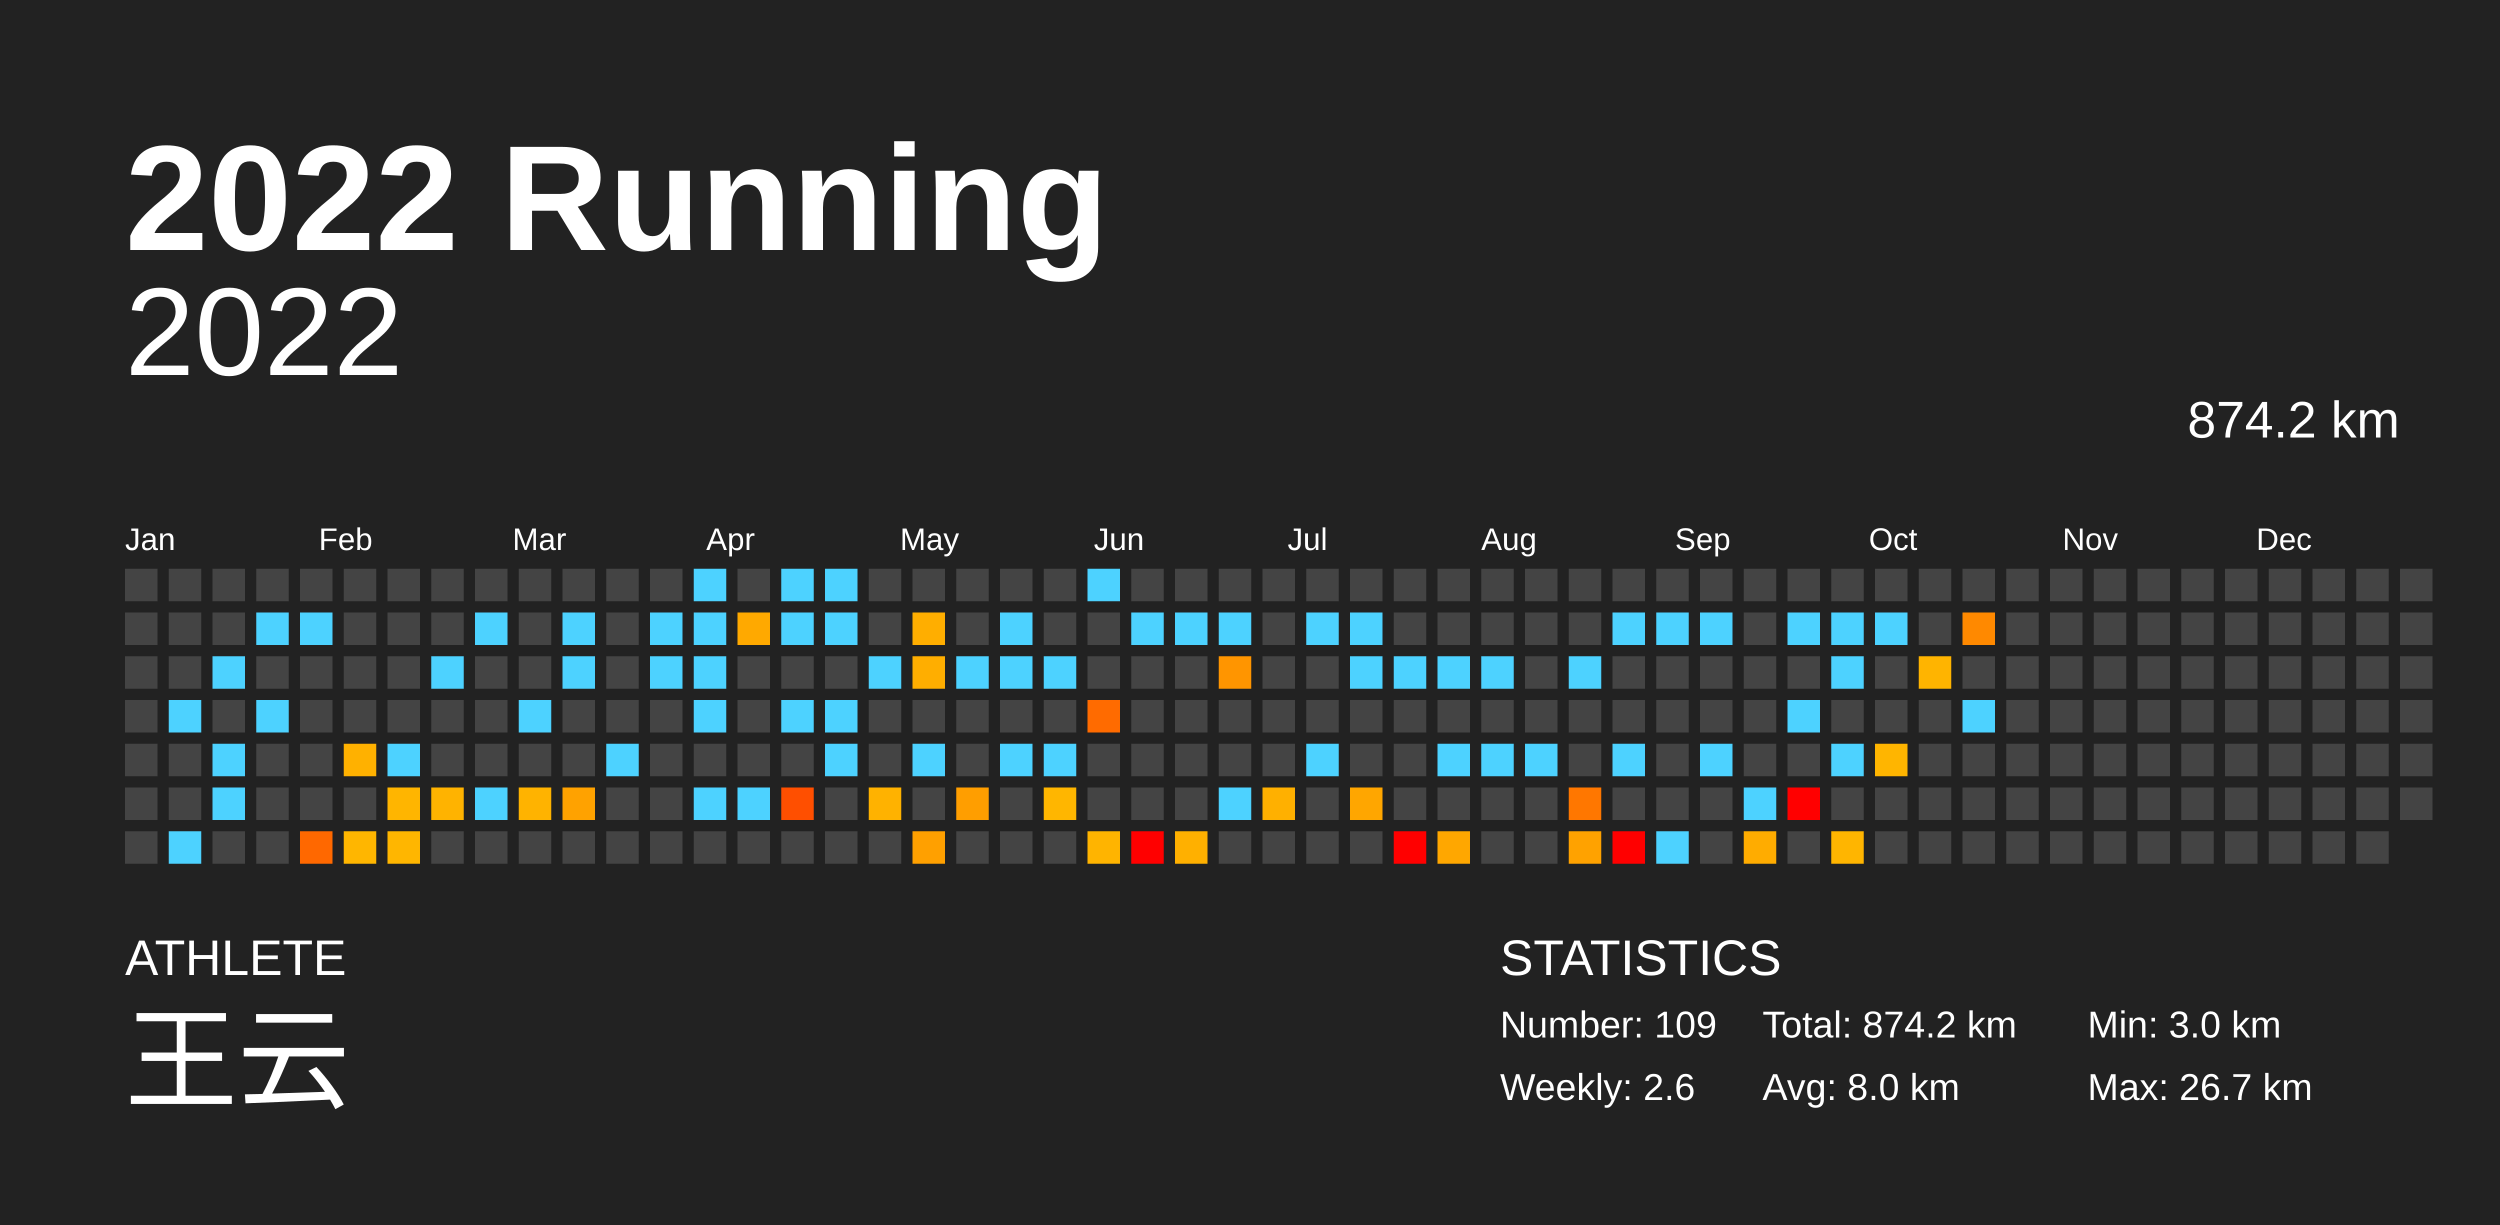
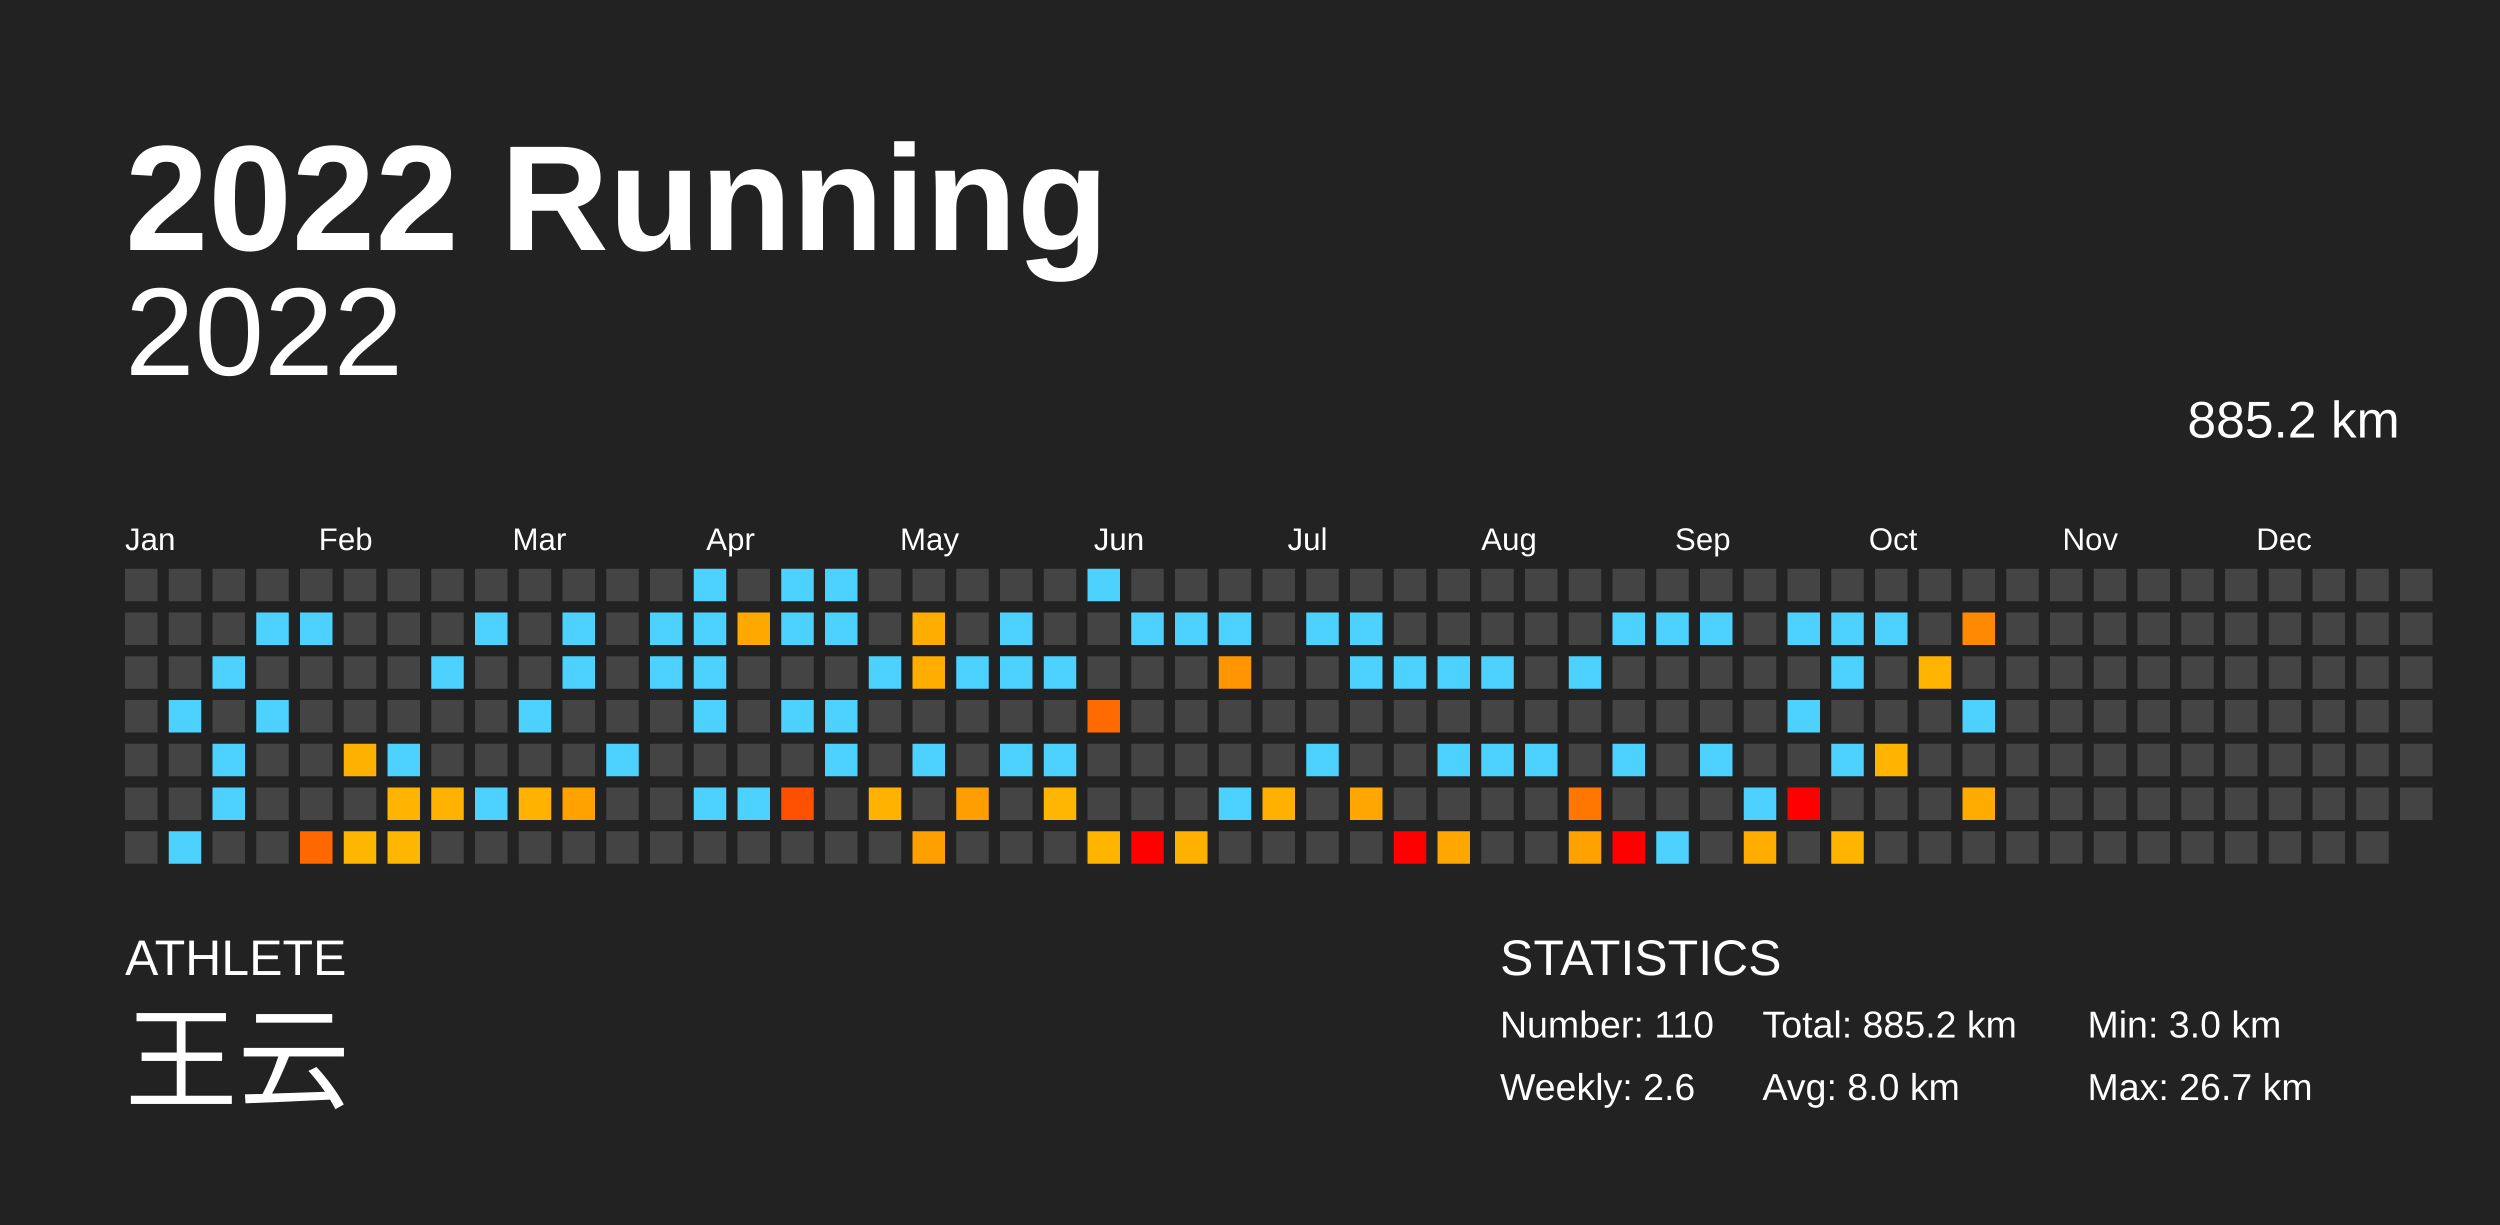
<svg xmlns="http://www.w3.org/2000/svg" baseProfile="full" height="98mm" version="1.1" viewBox="0,0,200,98" width="200mm">
  <defs />
  <rect fill="#222222" height="98" width="200" x="0" y="0" />
  <text fill="#FFFFFF" style="font-size:12px; font-family:Arial; font-weight:bold;" x="10" y="20">2022 Running</text>
  <text fill="#FFFFFF" style="font-size:4px; font-family:Arial" x="10" y="78">ATHLETE</text>
  <text fill="#FFFFFF" style="font-size:9px; font-family:Arial" x="10" y="88">王云</text>
  <text fill="#FFFFFF" style="font-size:4px; font-family:Arial" x="120" y="78">STATISTICS</text>
-   <text fill="#FFFFFF" style="font-size:3px; font-family:Arial" x="120" y="83">Number: 109</text>
+   <text fill="#FFFFFF" style="font-size:3px; font-family:Arial" x="120" y="83">Number: 110</text>
  <text fill="#FFFFFF" style="font-size:3px; font-family:Arial" x="120" y="88">Weekly: 2.6</text>
-   <text fill="#FFFFFF" style="font-size:3px; font-family:Arial" x="141" y="83">Total: 874.2 km</text>
+   <text fill="#FFFFFF" style="font-size:3px; font-family:Arial" x="141" y="83">Total: 885.2 km</text>
  <text fill="#FFFFFF" style="font-size:3px; font-family:Arial" x="141" y="88">Avg: 8.0 km</text>
  <text fill="#FFFFFF" style="font-size:3px; font-family:Arial" x="167" y="83">Min: 3.0 km</text>
  <text fill="#FFFFFF" style="font-size:3px; font-family:Arial" x="167" y="88">Max: 26.7 km</text>
  <text alignment-baseline="hanging" fill="#FFFFFF" style="font-size:10.0px; font-family:Arial;" x="10" y="30">2022</text>
-   <text alignment-baseline="hanging" fill="#FFFFFF" style="font-size:4.125px; font-family:Arial;" x="175" y="35">874.2 km</text>
+   <text alignment-baseline="hanging" fill="#FFFFFF" style="font-size:4.125px; font-family:Arial;" x="175" y="35">885.2 km</text>
  <text fill="#FFFFFF" style="font-size:2.5px; font-family:Arial" x="10.0" y="44">Jan</text>
  <text fill="#FFFFFF" style="font-size:2.5px; font-family:Arial" x="25.5" y="44">Feb</text>
  <text fill="#FFFFFF" style="font-size:2.5px; font-family:Arial" x="41.0" y="44">Mar</text>
  <text fill="#FFFFFF" style="font-size:2.5px; font-family:Arial" x="56.5" y="44">Apr</text>
  <text fill="#FFFFFF" style="font-size:2.5px; font-family:Arial" x="72.0" y="44">May</text>
  <text fill="#FFFFFF" style="font-size:2.5px; font-family:Arial" x="87.5" y="44">Jun</text>
  <text fill="#FFFFFF" style="font-size:2.5px; font-family:Arial" x="103.0" y="44">Jul</text>
  <text fill="#FFFFFF" style="font-size:2.5px; font-family:Arial" x="118.5" y="44">Aug</text>
  <text fill="#FFFFFF" style="font-size:2.5px; font-family:Arial" x="134.0" y="44">Sep</text>
  <text fill="#FFFFFF" style="font-size:2.5px; font-family:Arial" x="149.5" y="44">Oct</text>
  <text fill="#FFFFFF" style="font-size:2.5px; font-family:Arial" x="165.0" y="44">Nov</text>
  <text fill="#FFFFFF" style="font-size:2.5px; font-family:Arial" x="180.5" y="44">Dec</text>
  <rect fill="#444444" height="2.6" width="2.6" x="10.0" y="45.5" />
  <rect fill="#444444" height="2.6" width="2.6" x="10.0" y="49.0" />
  <rect fill="#444444" height="2.6" width="2.6" x="10.0" y="52.5" />
  <rect fill="#444444" height="2.6" width="2.6" x="10.0" y="56.0" />
  <rect fill="#444444" height="2.6" width="2.6" x="10.0" y="59.5" />
  <rect fill="#444444" height="2.6" width="2.6" x="10.0" y="63.0" />
  <rect fill="#444444" height="2.6" width="2.6" x="10.0" y="66.5" />
  <rect fill="#444444" height="2.6" width="2.6" x="13.5" y="45.5" />
  <rect fill="#444444" height="2.6" width="2.6" x="13.5" y="49.0" />
  <rect fill="#444444" height="2.6" width="2.6" x="13.5" y="52.5" />
  <rect fill="#4dd2ff" height="2.6" width="2.6" x="13.5" y="56.0" />
  <rect fill="#444444" height="2.6" width="2.6" x="13.5" y="59.5" />
  <rect fill="#444444" height="2.6" width="2.6" x="13.5" y="63.0" />
  <rect fill="#4dd2ff" height="2.6" width="2.6" x="13.5" y="66.5" />
  <rect fill="#444444" height="2.6" width="2.6" x="17.0" y="45.5" />
  <rect fill="#444444" height="2.6" width="2.6" x="17.0" y="49.0" />
  <rect fill="#4dd2ff" height="2.6" width="2.6" x="17.0" y="52.5" />
  <rect fill="#444444" height="2.6" width="2.6" x="17.0" y="56.0" />
  <rect fill="#4dd2ff" height="2.6" width="2.6" x="17.0" y="59.5" />
  <rect fill="#4dd2ff" height="2.6" width="2.6" x="17.0" y="63.0" />
  <rect fill="#444444" height="2.6" width="2.6" x="17.0" y="66.5" />
  <rect fill="#444444" height="2.6" width="2.6" x="20.5" y="45.5" />
  <rect fill="#4dd2ff" height="2.6" width="2.6" x="20.5" y="49.0" />
  <rect fill="#444444" height="2.6" width="2.6" x="20.5" y="52.5" />
  <rect fill="#4dd2ff" height="2.6" width="2.6" x="20.5" y="56.0" />
  <rect fill="#444444" height="2.6" width="2.6" x="20.5" y="59.5" />
  <rect fill="#444444" height="2.6" width="2.6" x="20.5" y="63.0" />
  <rect fill="#444444" height="2.6" width="2.6" x="20.5" y="66.5" />
  <rect fill="#444444" height="2.6" width="2.6" x="24.0" y="45.5" />
  <rect fill="#4dd2ff" height="2.6" width="2.6" x="24.0" y="49.0" />
  <rect fill="#444444" height="2.6" width="2.6" x="24.0" y="52.5" />
  <rect fill="#444444" height="2.6" width="2.6" x="24.0" y="56.0" />
  <rect fill="#444444" height="2.6" width="2.6" x="24.0" y="59.5" />
  <rect fill="#444444" height="2.6" width="2.6" x="24.0" y="63.0" />
  <rect fill="#ff6800" height="2.6" width="2.6" x="24.0" y="66.5" />
  <rect fill="#444444" height="2.6" width="2.6" x="27.5" y="45.5" />
  <rect fill="#444444" height="2.6" width="2.6" x="27.5" y="49.0" />
  <rect fill="#444444" height="2.6" width="2.6" x="27.5" y="52.5" />
  <rect fill="#444444" height="2.6" width="2.6" x="27.5" y="56.0" />
  <rect fill="#ffb100" height="2.6" width="2.6" x="27.5" y="59.5" />
  <rect fill="#444444" height="2.6" width="2.6" x="27.5" y="63.0" />
  <rect fill="#ffb600" height="2.6" width="2.6" x="27.5" y="66.5" />
  <rect fill="#444444" height="2.6" width="2.6" x="31.0" y="45.5" />
  <rect fill="#444444" height="2.6" width="2.6" x="31.0" y="49.0" />
  <rect fill="#444444" height="2.6" width="2.6" x="31.0" y="52.5" />
  <rect fill="#444444" height="2.6" width="2.6" x="31.0" y="56.0" />
  <rect fill="#4dd2ff" height="2.6" width="2.6" x="31.0" y="59.5" />
  <rect fill="#ffb500" height="2.6" width="2.6" x="31.0" y="63.0" />
  <rect fill="#ffb600" height="2.6" width="2.6" x="31.0" y="66.5" />
  <rect fill="#444444" height="2.6" width="2.6" x="34.5" y="45.5" />
  <rect fill="#444444" height="2.6" width="2.6" x="34.5" y="49.0" />
  <rect fill="#4dd2ff" height="2.6" width="2.6" x="34.5" y="52.5" />
  <rect fill="#444444" height="2.6" width="2.6" x="34.5" y="56.0" />
  <rect fill="#444444" height="2.6" width="2.6" x="34.5" y="59.5" />
  <rect fill="#ffb300" height="2.6" width="2.6" x="34.5" y="63.0" />
  <rect fill="#444444" height="2.6" width="2.6" x="34.5" y="66.5" />
  <rect fill="#444444" height="2.6" width="2.6" x="38.0" y="45.5" />
  <rect fill="#4dd2ff" height="2.6" width="2.6" x="38.0" y="49.0" />
  <rect fill="#444444" height="2.6" width="2.6" x="38.0" y="52.5" />
  <rect fill="#444444" height="2.6" width="2.6" x="38.0" y="56.0" />
  <rect fill="#444444" height="2.6" width="2.6" x="38.0" y="59.5" />
  <rect fill="#4dd2ff" height="2.6" width="2.6" x="38.0" y="63.0" />
  <rect fill="#444444" height="2.6" width="2.6" x="38.0" y="66.5" />
  <rect fill="#444444" height="2.6" width="2.6" x="41.5" y="45.5" />
  <rect fill="#444444" height="2.6" width="2.6" x="41.5" y="49.0" />
  <rect fill="#444444" height="2.6" width="2.6" x="41.5" y="52.5" />
  <rect fill="#4dd2ff" height="2.6" width="2.6" x="41.5" y="56.0" />
  <rect fill="#444444" height="2.6" width="2.6" x="41.5" y="59.5" />
  <rect fill="#ffb300" height="2.6" width="2.6" x="41.5" y="63.0" />
  <rect fill="#444444" height="2.6" width="2.6" x="41.5" y="66.5" />
  <rect fill="#444444" height="2.6" width="2.6" x="45.0" y="45.5" />
  <rect fill="#4dd2ff" height="2.6" width="2.6" x="45.0" y="49.0" />
  <rect fill="#4dd2ff" height="2.6" width="2.6" x="45.0" y="52.5" />
  <rect fill="#444444" height="2.6" width="2.6" x="45.0" y="56.0" />
  <rect fill="#444444" height="2.6" width="2.6" x="45.0" y="59.5" />
  <rect fill="#ffa200" height="2.6" width="2.6" x="45.0" y="63.0" />
  <rect fill="#444444" height="2.6" width="2.6" x="45.0" y="66.5" />
  <rect fill="#444444" height="2.6" width="2.6" x="48.5" y="45.5" />
  <rect fill="#444444" height="2.6" width="2.6" x="48.5" y="49.0" />
  <rect fill="#444444" height="2.6" width="2.6" x="48.5" y="52.5" />
  <rect fill="#444444" height="2.6" width="2.6" x="48.5" y="56.0" />
  <rect fill="#4dd2ff" height="2.6" width="2.6" x="48.5" y="59.5" />
  <rect fill="#444444" height="2.6" width="2.6" x="48.5" y="63.0" />
  <rect fill="#444444" height="2.6" width="2.6" x="48.5" y="66.5" />
  <rect fill="#444444" height="2.6" width="2.6" x="52.0" y="45.5" />
  <rect fill="#4dd2ff" height="2.6" width="2.6" x="52.0" y="49.0" />
  <rect fill="#4dd2ff" height="2.6" width="2.6" x="52.0" y="52.5" />
  <rect fill="#444444" height="2.6" width="2.6" x="52.0" y="56.0" />
  <rect fill="#444444" height="2.6" width="2.6" x="52.0" y="59.5" />
  <rect fill="#444444" height="2.6" width="2.6" x="52.0" y="63.0" />
  <rect fill="#444444" height="2.6" width="2.6" x="52.0" y="66.5" />
  <rect fill="#4dd2ff" height="2.6" width="2.6" x="55.5" y="45.5" />
  <rect fill="#4dd2ff" height="2.6" width="2.6" x="55.5" y="49.0" />
  <rect fill="#4dd2ff" height="2.6" width="2.6" x="55.5" y="52.5" />
  <rect fill="#4dd2ff" height="2.6" width="2.6" x="55.5" y="56.0" />
  <rect fill="#444444" height="2.6" width="2.6" x="55.5" y="59.5" />
  <rect fill="#4dd2ff" height="2.6" width="2.6" x="55.5" y="63.0" />
  <rect fill="#444444" height="2.6" width="2.6" x="55.5" y="66.5" />
  <rect fill="#444444" height="2.6" width="2.6" x="59.0" y="45.5" />
  <rect fill="#ffa900" height="2.6" width="2.6" x="59.0" y="49.0" />
  <rect fill="#444444" height="2.6" width="2.6" x="59.0" y="52.5" />
  <rect fill="#444444" height="2.6" width="2.6" x="59.0" y="56.0" />
  <rect fill="#444444" height="2.6" width="2.6" x="59.0" y="59.5" />
  <rect fill="#4dd2ff" height="2.6" width="2.6" x="59.0" y="63.0" />
  <rect fill="#444444" height="2.6" width="2.6" x="59.0" y="66.5" />
  <rect fill="#4dd2ff" height="2.6" width="2.6" x="62.5" y="45.5" />
  <rect fill="#4dd2ff" height="2.6" width="2.6" x="62.5" y="49.0" />
  <rect fill="#444444" height="2.6" width="2.6" x="62.5" y="52.5" />
  <rect fill="#4dd2ff" height="2.6" width="2.6" x="62.5" y="56.0" />
  <rect fill="#444444" height="2.6" width="2.6" x="62.5" y="59.5" />
  <rect fill="#ff4f00" height="2.6" width="2.6" x="62.5" y="63.0" />
  <rect fill="#444444" height="2.6" width="2.6" x="62.5" y="66.5" />
  <rect fill="#4dd2ff" height="2.6" width="2.6" x="66.0" y="45.5" />
  <rect fill="#4dd2ff" height="2.6" width="2.6" x="66.0" y="49.0" />
  <rect fill="#444444" height="2.6" width="2.6" x="66.0" y="52.5" />
  <rect fill="#4dd2ff" height="2.6" width="2.6" x="66.0" y="56.0" />
  <rect fill="#4dd2ff" height="2.6" width="2.6" x="66.0" y="59.5" />
  <rect fill="#444444" height="2.6" width="2.6" x="66.0" y="63.0" />
  <rect fill="#444444" height="2.6" width="2.6" x="66.0" y="66.5" />
  <rect fill="#444444" height="2.6" width="2.6" x="69.5" y="45.5" />
  <rect fill="#444444" height="2.6" width="2.6" x="69.5" y="49.0" />
  <rect fill="#4dd2ff" height="2.6" width="2.6" x="69.5" y="52.5" />
  <rect fill="#444444" height="2.6" width="2.6" x="69.5" y="56.0" />
  <rect fill="#444444" height="2.6" width="2.6" x="69.5" y="59.5" />
  <rect fill="#ffb200" height="2.6" width="2.6" x="69.5" y="63.0" />
  <rect fill="#444444" height="2.6" width="2.6" x="69.5" y="66.5" />
  <rect fill="#444444" height="2.6" width="2.6" x="73.0" y="45.5" />
  <rect fill="#ffae00" height="2.6" width="2.6" x="73.0" y="49.0" />
  <rect fill="#ffae00" height="2.6" width="2.6" x="73.0" y="52.5" />
  <rect fill="#444444" height="2.6" width="2.6" x="73.0" y="56.0" />
  <rect fill="#4dd2ff" height="2.6" width="2.6" x="73.0" y="59.5" />
  <rect fill="#444444" height="2.6" width="2.6" x="73.0" y="63.0" />
  <rect fill="#ffa000" height="2.6" width="2.6" x="73.0" y="66.5" />
  <rect fill="#444444" height="2.6" width="2.6" x="76.5" y="45.5" />
  <rect fill="#444444" height="2.6" width="2.6" x="76.5" y="49.0" />
  <rect fill="#4dd2ff" height="2.6" width="2.6" x="76.5" y="52.5" />
  <rect fill="#444444" height="2.6" width="2.6" x="76.5" y="56.0" />
  <rect fill="#444444" height="2.6" width="2.6" x="76.5" y="59.5" />
  <rect fill="#ff9e00" height="2.6" width="2.6" x="76.5" y="63.0" />
  <rect fill="#444444" height="2.6" width="2.6" x="76.5" y="66.5" />
  <rect fill="#444444" height="2.6" width="2.6" x="80.0" y="45.5" />
  <rect fill="#4dd2ff" height="2.6" width="2.6" x="80.0" y="49.0" />
  <rect fill="#4dd2ff" height="2.6" width="2.6" x="80.0" y="52.5" />
  <rect fill="#444444" height="2.6" width="2.6" x="80.0" y="56.0" />
  <rect fill="#4dd2ff" height="2.6" width="2.6" x="80.0" y="59.5" />
  <rect fill="#444444" height="2.6" width="2.6" x="80.0" y="63.0" />
  <rect fill="#444444" height="2.6" width="2.6" x="80.0" y="66.5" />
  <rect fill="#444444" height="2.6" width="2.6" x="83.5" y="45.5" />
  <rect fill="#444444" height="2.6" width="2.6" x="83.5" y="49.0" />
  <rect fill="#4dd2ff" height="2.6" width="2.6" x="83.5" y="52.5" />
  <rect fill="#444444" height="2.6" width="2.6" x="83.5" y="56.0" />
  <rect fill="#4dd2ff" height="2.6" width="2.6" x="83.5" y="59.5" />
  <rect fill="#ffb600" height="2.6" width="2.6" x="83.5" y="63.0" />
  <rect fill="#444444" height="2.6" width="2.6" x="83.5" y="66.5" />
  <rect fill="#4dd2ff" height="2.6" width="2.6" x="87.0" y="45.5" />
  <rect fill="#444444" height="2.6" width="2.6" x="87.0" y="49.0" />
  <rect fill="#444444" height="2.6" width="2.6" x="87.0" y="52.5" />
  <rect fill="#ff6b00" height="2.6" width="2.6" x="87.0" y="56.0" />
  <rect fill="#444444" height="2.6" width="2.6" x="87.0" y="59.5" />
  <rect fill="#444444" height="2.6" width="2.6" x="87.0" y="63.0" />
  <rect fill="#ffb400" height="2.6" width="2.6" x="87.0" y="66.5" />
  <rect fill="#444444" height="2.6" width="2.6" x="90.5" y="45.5" />
  <rect fill="#4dd2ff" height="2.6" width="2.6" x="90.5" y="49.0" />
  <rect fill="#444444" height="2.6" width="2.6" x="90.5" y="52.5" />
  <rect fill="#444444" height="2.6" width="2.6" x="90.5" y="56.0" />
  <rect fill="#444444" height="2.6" width="2.6" x="90.5" y="59.5" />
  <rect fill="#444444" height="2.6" width="2.6" x="90.5" y="63.0" />
  <rect fill="red" height="2.6" width="2.6" x="90.5" y="66.5" />
  <rect fill="#444444" height="2.6" width="2.6" x="94.0" y="45.5" />
  <rect fill="#4dd2ff" height="2.6" width="2.6" x="94.0" y="49.0" />
  <rect fill="#444444" height="2.6" width="2.6" x="94.0" y="52.5" />
  <rect fill="#444444" height="2.6" width="2.6" x="94.0" y="56.0" />
  <rect fill="#444444" height="2.6" width="2.6" x="94.0" y="59.5" />
  <rect fill="#444444" height="2.6" width="2.6" x="94.0" y="63.0" />
  <rect fill="#ffb000" height="2.6" width="2.6" x="94.0" y="66.5" />
  <rect fill="#444444" height="2.6" width="2.6" x="97.5" y="45.5" />
  <rect fill="#4dd2ff" height="2.6" width="2.6" x="97.5" y="49.0" />
  <rect fill="#ff9500" height="2.6" width="2.6" x="97.5" y="52.5" />
  <rect fill="#444444" height="2.6" width="2.6" x="97.5" y="56.0" />
  <rect fill="#444444" height="2.6" width="2.6" x="97.5" y="59.5" />
  <rect fill="#4dd2ff" height="2.6" width="2.6" x="97.5" y="63.0" />
  <rect fill="#444444" height="2.6" width="2.6" x="97.5" y="66.5" />
  <rect fill="#444444" height="2.6" width="2.6" x="101.0" y="45.5" />
  <rect fill="#444444" height="2.6" width="2.6" x="101.0" y="49.0" />
  <rect fill="#444444" height="2.6" width="2.6" x="101.0" y="52.5" />
  <rect fill="#444444" height="2.6" width="2.6" x="101.0" y="56.0" />
  <rect fill="#444444" height="2.6" width="2.6" x="101.0" y="59.5" />
  <rect fill="#ffb000" height="2.6" width="2.6" x="101.0" y="63.0" />
  <rect fill="#444444" height="2.6" width="2.6" x="101.0" y="66.5" />
  <rect fill="#444444" height="2.6" width="2.6" x="104.5" y="45.5" />
  <rect fill="#4dd2ff" height="2.6" width="2.6" x="104.5" y="49.0" />
  <rect fill="#444444" height="2.6" width="2.6" x="104.5" y="52.5" />
  <rect fill="#444444" height="2.6" width="2.6" x="104.5" y="56.0" />
  <rect fill="#4dd2ff" height="2.6" width="2.6" x="104.5" y="59.5" />
  <rect fill="#444444" height="2.6" width="2.6" x="104.5" y="63.0" />
  <rect fill="#444444" height="2.6" width="2.6" x="104.5" y="66.5" />
  <rect fill="#444444" height="2.6" width="2.6" x="108.0" y="45.5" />
  <rect fill="#4dd2ff" height="2.6" width="2.6" x="108.0" y="49.0" />
  <rect fill="#4dd2ff" height="2.6" width="2.6" x="108.0" y="52.5" />
  <rect fill="#444444" height="2.6" width="2.6" x="108.0" y="56.0" />
  <rect fill="#444444" height="2.6" width="2.6" x="108.0" y="59.5" />
  <rect fill="#ffa600" height="2.6" width="2.6" x="108.0" y="63.0" />
  <rect fill="#444444" height="2.6" width="2.6" x="108.0" y="66.5" />
  <rect fill="#444444" height="2.6" width="2.6" x="111.5" y="45.5" />
  <rect fill="#444444" height="2.6" width="2.6" x="111.5" y="49.0" />
  <rect fill="#4dd2ff" height="2.6" width="2.6" x="111.5" y="52.5" />
  <rect fill="#444444" height="2.6" width="2.6" x="111.5" y="56.0" />
  <rect fill="#444444" height="2.6" width="2.6" x="111.5" y="59.5" />
  <rect fill="#444444" height="2.6" width="2.6" x="111.5" y="63.0" />
  <rect fill="red" height="2.6" width="2.6" x="111.5" y="66.5" />
  <rect fill="#444444" height="2.6" width="2.6" x="115.0" y="45.5" />
  <rect fill="#444444" height="2.6" width="2.6" x="115.0" y="49.0" />
  <rect fill="#4dd2ff" height="2.6" width="2.6" x="115.0" y="52.5" />
  <rect fill="#444444" height="2.6" width="2.6" x="115.0" y="56.0" />
  <rect fill="#4dd2ff" height="2.6" width="2.6" x="115.0" y="59.5" />
  <rect fill="#444444" height="2.6" width="2.6" x="115.0" y="63.0" />
  <rect fill="#ffa700" height="2.6" width="2.6" x="115.0" y="66.5" />
  <rect fill="#444444" height="2.6" width="2.6" x="118.5" y="45.5" />
  <rect fill="#444444" height="2.6" width="2.6" x="118.5" y="49.0" />
  <rect fill="#4dd2ff" height="2.6" width="2.6" x="118.5" y="52.5" />
  <rect fill="#444444" height="2.6" width="2.6" x="118.5" y="56.0" />
  <rect fill="#4dd2ff" height="2.6" width="2.6" x="118.5" y="59.5" />
  <rect fill="#444444" height="2.6" width="2.6" x="118.5" y="63.0" />
  <rect fill="#444444" height="2.6" width="2.6" x="118.5" y="66.5" />
  <rect fill="#444444" height="2.6" width="2.6" x="122.0" y="45.5" />
  <rect fill="#444444" height="2.6" width="2.6" x="122.0" y="49.0" />
  <rect fill="#444444" height="2.6" width="2.6" x="122.0" y="52.5" />
  <rect fill="#444444" height="2.6" width="2.6" x="122.0" y="56.0" />
  <rect fill="#4dd2ff" height="2.6" width="2.6" x="122.0" y="59.5" />
  <rect fill="#444444" height="2.6" width="2.6" x="122.0" y="63.0" />
  <rect fill="#444444" height="2.6" width="2.6" x="122.0" y="66.5" />
  <rect fill="#444444" height="2.6" width="2.6" x="125.5" y="45.5" />
  <rect fill="#444444" height="2.6" width="2.6" x="125.5" y="49.0" />
  <rect fill="#4dd2ff" height="2.6" width="2.6" x="125.5" y="52.5" />
  <rect fill="#444444" height="2.6" width="2.6" x="125.5" y="56.0" />
  <rect fill="#444444" height="2.6" width="2.6" x="125.5" y="59.5" />
  <rect fill="#ff7700" height="2.6" width="2.6" x="125.5" y="63.0" />
  <rect fill="#ffa200" height="2.6" width="2.6" x="125.5" y="66.5" />
  <rect fill="#444444" height="2.6" width="2.6" x="129.0" y="45.5" />
  <rect fill="#4dd2ff" height="2.6" width="2.6" x="129.0" y="49.0" />
  <rect fill="#444444" height="2.6" width="2.6" x="129.0" y="52.5" />
  <rect fill="#444444" height="2.6" width="2.6" x="129.0" y="56.0" />
  <rect fill="#4dd2ff" height="2.6" width="2.6" x="129.0" y="59.5" />
  <rect fill="#444444" height="2.6" width="2.6" x="129.0" y="63.0" />
  <rect fill="red" height="2.6" width="2.6" x="129.0" y="66.5" />
  <rect fill="#444444" height="2.6" width="2.6" x="132.5" y="45.5" />
  <rect fill="#4dd2ff" height="2.6" width="2.6" x="132.5" y="49.0" />
  <rect fill="#444444" height="2.6" width="2.6" x="132.5" y="52.5" />
  <rect fill="#444444" height="2.6" width="2.6" x="132.5" y="56.0" />
  <rect fill="#444444" height="2.6" width="2.6" x="132.5" y="59.5" />
  <rect fill="#444444" height="2.6" width="2.6" x="132.5" y="63.0" />
  <rect fill="#4dd2ff" height="2.6" width="2.6" x="132.5" y="66.5" />
  <rect fill="#444444" height="2.6" width="2.6" x="136.0" y="45.5" />
  <rect fill="#4dd2ff" height="2.6" width="2.6" x="136.0" y="49.0" />
  <rect fill="#444444" height="2.6" width="2.6" x="136.0" y="52.5" />
  <rect fill="#444444" height="2.6" width="2.6" x="136.0" y="56.0" />
  <rect fill="#4dd2ff" height="2.6" width="2.6" x="136.0" y="59.5" />
  <rect fill="#444444" height="2.6" width="2.6" x="136.0" y="63.0" />
  <rect fill="#444444" height="2.6" width="2.6" x="136.0" y="66.5" />
  <rect fill="#444444" height="2.6" width="2.6" x="139.5" y="45.5" />
  <rect fill="#444444" height="2.6" width="2.6" x="139.5" y="49.0" />
  <rect fill="#444444" height="2.6" width="2.6" x="139.5" y="52.5" />
  <rect fill="#444444" height="2.6" width="2.6" x="139.5" y="56.0" />
  <rect fill="#444444" height="2.6" width="2.6" x="139.5" y="59.5" />
  <rect fill="#4dd2ff" height="2.6" width="2.6" x="139.5" y="63.0" />
  <rect fill="#ffac00" height="2.6" width="2.6" x="139.5" y="66.5" />
  <rect fill="#444444" height="2.6" width="2.6" x="143.0" y="45.5" />
  <rect fill="#4dd2ff" height="2.6" width="2.6" x="143.0" y="49.0" />
  <rect fill="#444444" height="2.6" width="2.6" x="143.0" y="52.5" />
  <rect fill="#4dd2ff" height="2.6" width="2.6" x="143.0" y="56.0" />
  <rect fill="#444444" height="2.6" width="2.6" x="143.0" y="59.5" />
  <rect fill="red" height="2.6" width="2.6" x="143.0" y="63.0" />
  <rect fill="#444444" height="2.6" width="2.6" x="143.0" y="66.5" />
  <rect fill="#444444" height="2.6" width="2.6" x="146.5" y="45.5" />
  <rect fill="#4dd2ff" height="2.6" width="2.6" x="146.5" y="49.0" />
  <rect fill="#4dd2ff" height="2.6" width="2.6" x="146.5" y="52.5" />
  <rect fill="#444444" height="2.6" width="2.6" x="146.5" y="56.0" />
  <rect fill="#4dd2ff" height="2.6" width="2.6" x="146.5" y="59.5" />
  <rect fill="#444444" height="2.6" width="2.6" x="146.5" y="63.0" />
  <rect fill="#ffb500" height="2.6" width="2.6" x="146.5" y="66.5" />
  <rect fill="#444444" height="2.6" width="2.6" x="150.0" y="45.5" />
  <rect fill="#4dd2ff" height="2.6" width="2.6" x="150.0" y="49.0" />
  <rect fill="#444444" height="2.6" width="2.6" x="150.0" y="52.5" />
  <rect fill="#444444" height="2.6" width="2.6" x="150.0" y="56.0" />
  <rect fill="#ffb500" height="2.6" width="2.6" x="150.0" y="59.5" />
  <rect fill="#444444" height="2.6" width="2.6" x="150.0" y="63.0" />
  <rect fill="#444444" height="2.6" width="2.6" x="150.0" y="66.5" />
  <rect fill="#444444" height="2.6" width="2.6" x="153.5" y="45.5" />
  <rect fill="#444444" height="2.6" width="2.6" x="153.5" y="49.0" />
  <rect fill="#ffb400" height="2.6" width="2.6" x="153.5" y="52.5" />
  <rect fill="#444444" height="2.6" width="2.6" x="153.5" y="56.0" />
  <rect fill="#444444" height="2.6" width="2.6" x="153.5" y="59.5" />
  <rect fill="#444444" height="2.6" width="2.6" x="153.5" y="63.0" />
  <rect fill="#444444" height="2.6" width="2.6" x="153.5" y="66.5" />
  <rect fill="#444444" height="2.6" width="2.6" x="157.0" y="45.5" />
  <rect fill="#ff8900" height="2.6" width="2.6" x="157.0" y="49.0" />
  <rect fill="#444444" height="2.6" width="2.6" x="157.0" y="52.5" />
  <rect fill="#4dd2ff" height="2.6" width="2.6" x="157.0" y="56.0" />
  <rect fill="#444444" height="2.6" width="2.6" x="157.0" y="59.5" />
-   <rect fill="#444444" height="2.6" width="2.6" x="157.0" y="63.0" />
+   <rect fill="#ffab00" height="2.6" width="2.6" x="157.0" y="63.0" />
  <rect fill="#444444" height="2.6" width="2.6" x="157.0" y="66.5" />
  <rect fill="#444444" height="2.6" width="2.6" x="160.5" y="45.5" />
  <rect fill="#444444" height="2.6" width="2.6" x="160.5" y="49.0" />
  <rect fill="#444444" height="2.6" width="2.6" x="160.5" y="52.5" />
  <rect fill="#444444" height="2.6" width="2.6" x="160.5" y="56.0" />
  <rect fill="#444444" height="2.6" width="2.6" x="160.5" y="59.5" />
  <rect fill="#444444" height="2.6" width="2.6" x="160.5" y="63.0" />
  <rect fill="#444444" height="2.6" width="2.6" x="160.5" y="66.5" />
  <rect fill="#444444" height="2.6" width="2.6" x="164.0" y="45.5" />
  <rect fill="#444444" height="2.6" width="2.6" x="164.0" y="49.0" />
  <rect fill="#444444" height="2.6" width="2.6" x="164.0" y="52.5" />
  <rect fill="#444444" height="2.6" width="2.6" x="164.0" y="56.0" />
  <rect fill="#444444" height="2.6" width="2.6" x="164.0" y="59.5" />
  <rect fill="#444444" height="2.6" width="2.6" x="164.0" y="63.0" />
  <rect fill="#444444" height="2.6" width="2.6" x="164.0" y="66.5" />
  <rect fill="#444444" height="2.6" width="2.6" x="167.5" y="45.5" />
  <rect fill="#444444" height="2.6" width="2.6" x="167.5" y="49.0" />
  <rect fill="#444444" height="2.6" width="2.6" x="167.5" y="52.5" />
  <rect fill="#444444" height="2.6" width="2.6" x="167.5" y="56.0" />
  <rect fill="#444444" height="2.6" width="2.6" x="167.5" y="59.5" />
  <rect fill="#444444" height="2.6" width="2.6" x="167.5" y="63.0" />
  <rect fill="#444444" height="2.6" width="2.6" x="167.5" y="66.5" />
  <rect fill="#444444" height="2.6" width="2.6" x="171.0" y="45.5" />
  <rect fill="#444444" height="2.6" width="2.6" x="171.0" y="49.0" />
  <rect fill="#444444" height="2.6" width="2.6" x="171.0" y="52.5" />
  <rect fill="#444444" height="2.6" width="2.6" x="171.0" y="56.0" />
  <rect fill="#444444" height="2.6" width="2.6" x="171.0" y="59.5" />
  <rect fill="#444444" height="2.6" width="2.6" x="171.0" y="63.0" />
  <rect fill="#444444" height="2.6" width="2.6" x="171.0" y="66.5" />
  <rect fill="#444444" height="2.6" width="2.6" x="174.5" y="45.5" />
  <rect fill="#444444" height="2.6" width="2.6" x="174.5" y="49.0" />
  <rect fill="#444444" height="2.6" width="2.6" x="174.5" y="52.5" />
  <rect fill="#444444" height="2.6" width="2.6" x="174.5" y="56.0" />
  <rect fill="#444444" height="2.6" width="2.6" x="174.5" y="59.5" />
  <rect fill="#444444" height="2.6" width="2.6" x="174.5" y="63.0" />
  <rect fill="#444444" height="2.6" width="2.6" x="174.5" y="66.5" />
  <rect fill="#444444" height="2.6" width="2.6" x="178.0" y="45.5" />
  <rect fill="#444444" height="2.6" width="2.6" x="178.0" y="49.0" />
  <rect fill="#444444" height="2.6" width="2.6" x="178.0" y="52.5" />
  <rect fill="#444444" height="2.6" width="2.6" x="178.0" y="56.0" />
  <rect fill="#444444" height="2.6" width="2.6" x="178.0" y="59.5" />
  <rect fill="#444444" height="2.6" width="2.6" x="178.0" y="63.0" />
  <rect fill="#444444" height="2.6" width="2.6" x="178.0" y="66.5" />
  <rect fill="#444444" height="2.6" width="2.6" x="181.5" y="45.5" />
  <rect fill="#444444" height="2.6" width="2.6" x="181.5" y="49.0" />
  <rect fill="#444444" height="2.6" width="2.6" x="181.5" y="52.5" />
  <rect fill="#444444" height="2.6" width="2.6" x="181.5" y="56.0" />
  <rect fill="#444444" height="2.6" width="2.6" x="181.5" y="59.5" />
  <rect fill="#444444" height="2.6" width="2.6" x="181.5" y="63.0" />
  <rect fill="#444444" height="2.6" width="2.6" x="181.5" y="66.5" />
  <rect fill="#444444" height="2.6" width="2.6" x="185.0" y="45.5" />
  <rect fill="#444444" height="2.6" width="2.6" x="185.0" y="49.0" />
  <rect fill="#444444" height="2.6" width="2.6" x="185.0" y="52.5" />
  <rect fill="#444444" height="2.6" width="2.6" x="185.0" y="56.0" />
  <rect fill="#444444" height="2.6" width="2.6" x="185.0" y="59.5" />
  <rect fill="#444444" height="2.6" width="2.6" x="185.0" y="63.0" />
  <rect fill="#444444" height="2.6" width="2.6" x="185.0" y="66.5" />
  <rect fill="#444444" height="2.6" width="2.6" x="188.5" y="45.5" />
  <rect fill="#444444" height="2.6" width="2.6" x="188.5" y="49.0" />
  <rect fill="#444444" height="2.6" width="2.6" x="188.5" y="52.5" />
  <rect fill="#444444" height="2.6" width="2.6" x="188.5" y="56.0" />
  <rect fill="#444444" height="2.6" width="2.6" x="188.5" y="59.5" />
  <rect fill="#444444" height="2.6" width="2.6" x="188.5" y="63.0" />
  <rect fill="#444444" height="2.6" width="2.6" x="188.5" y="66.5" />
  <rect fill="#444444" height="2.6" width="2.6" x="192.0" y="45.5" />
  <rect fill="#444444" height="2.6" width="2.6" x="192.0" y="49.0" />
  <rect fill="#444444" height="2.6" width="2.6" x="192.0" y="52.5" />
  <rect fill="#444444" height="2.6" width="2.6" x="192.0" y="56.0" />
  <rect fill="#444444" height="2.6" width="2.6" x="192.0" y="59.5" />
  <rect fill="#444444" height="2.6" width="2.6" x="192.0" y="63.0" />
</svg>
